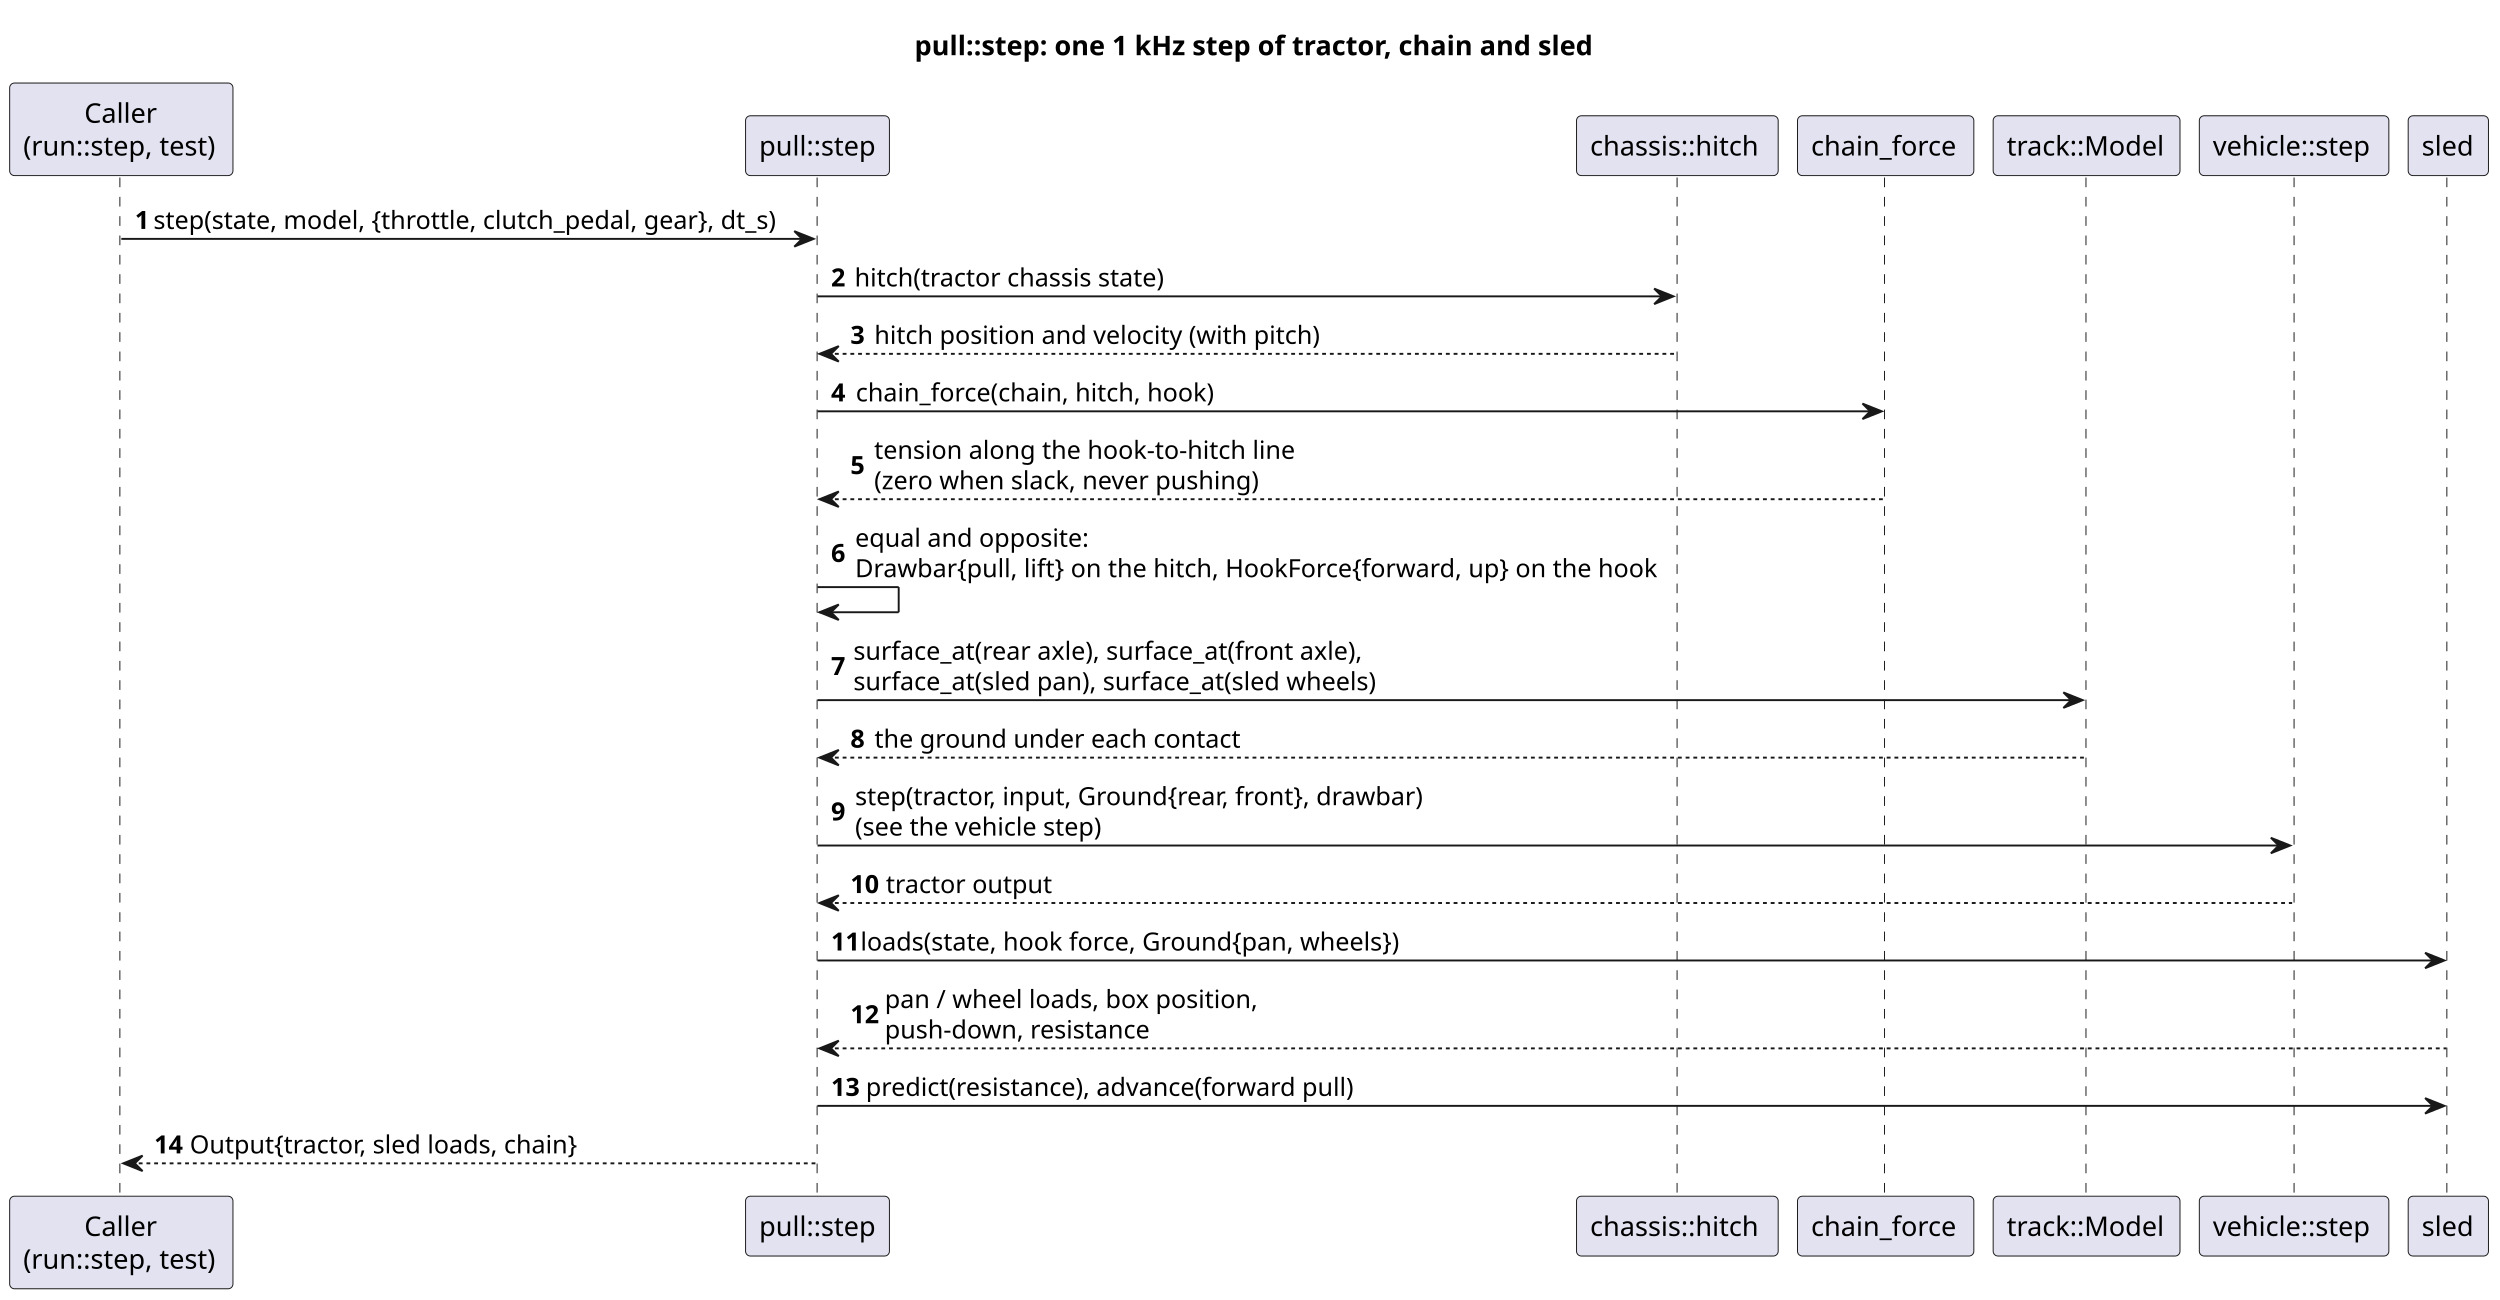
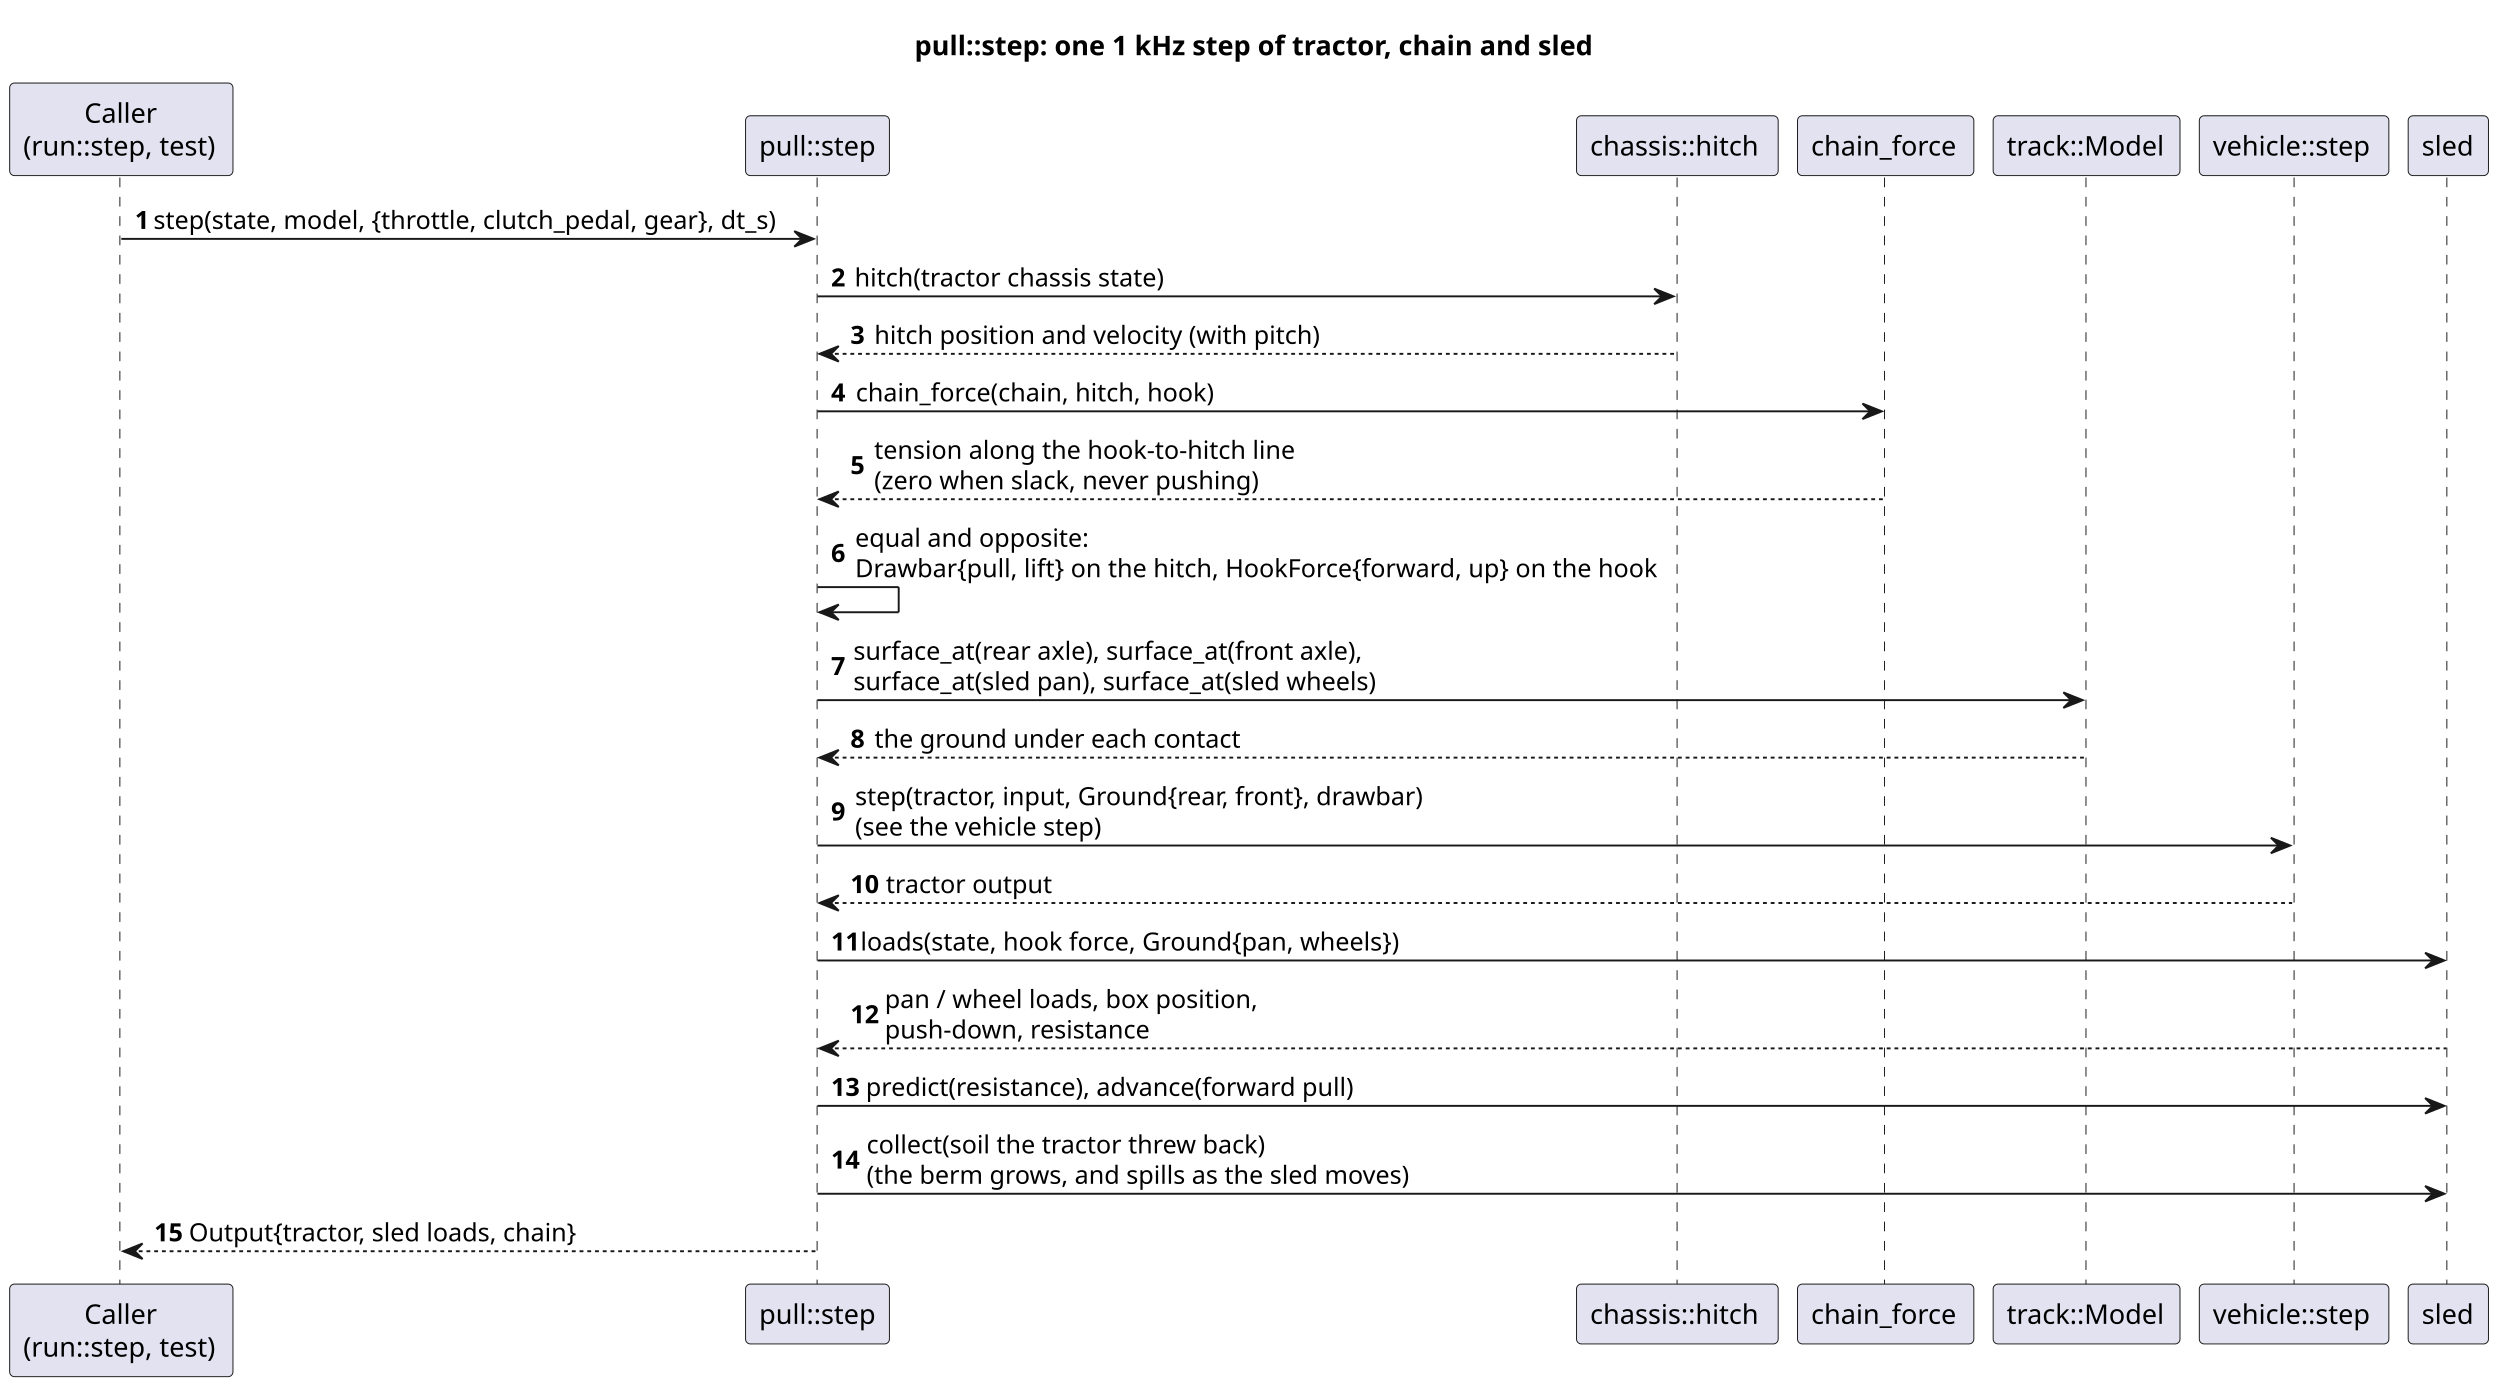
- <svg xmlns="http://www.w3.org/2000/svg" contentStyleType="text/css" height="672px" preserveAspectRatio="none" style="width:1293px;height:672px;background:#FFFFFF;" version="1.1" viewBox="0 0 1293 672" width="1293px" zoomAndPan="magnify">
+ <svg xmlns="http://www.w3.org/2000/svg" contentStyleType="text/css" height="718px" preserveAspectRatio="none" style="width:1293px;height:718px;background:#FFFFFF;" version="1.1" viewBox="0 0 1293 718" width="1293px" zoomAndPan="magnify">
  <defs />
  <g>
    <text fill="#000000" font-family="sans-serif" font-size="14" font-weight="bold" lengthAdjust="spacing" textLength="345.037" x="472.995" y="28.562">pull::step: one 1 kHz step of tractor, chain and sled</text>
-     <line style="stroke:#181818;stroke-width:0.5;stroke-dasharray:5.0,5.0;" x1="62" x2="62" y1="91.818" y2="619.679" />
-     <line style="stroke:#181818;stroke-width:0.5;stroke-dasharray:5.0,5.0;" x1="422.607" x2="422.607" y1="91.818" y2="619.679" />
-     <line style="stroke:#181818;stroke-width:0.5;stroke-dasharray:5.0,5.0;" x1="867.385" x2="867.385" y1="91.818" y2="619.679" />
-     <line style="stroke:#181818;stroke-width:0.5;stroke-dasharray:5.0,5.0;" x1="974.674" x2="974.674" y1="91.818" y2="619.679" />
-     <line style="stroke:#181818;stroke-width:0.5;stroke-dasharray:5.0,5.0;" x1="1078.865" x2="1078.865" y1="91.818" y2="619.679" />
-     <line style="stroke:#181818;stroke-width:0.5;stroke-dasharray:5.0,5.0;" x1="1186.491" x2="1186.491" y1="91.818" y2="619.679" />
-     <line style="stroke:#181818;stroke-width:0.5;stroke-dasharray:5.0,5.0;" x1="1265.512" x2="1265.512" y1="91.818" y2="619.679" />
+     <line style="stroke:#181818;stroke-width:0.5;stroke-dasharray:5.0,5.0;" x1="62" x2="62" y1="91.818" y2="665.138" />
+     <line style="stroke:#181818;stroke-width:0.5;stroke-dasharray:5.0,5.0;" x1="422.607" x2="422.607" y1="91.818" y2="665.138" />
+     <line style="stroke:#181818;stroke-width:0.5;stroke-dasharray:5.0,5.0;" x1="867.385" x2="867.385" y1="91.818" y2="665.138" />
+     <line style="stroke:#181818;stroke-width:0.5;stroke-dasharray:5.0,5.0;" x1="974.674" x2="974.674" y1="91.818" y2="665.138" />
+     <line style="stroke:#181818;stroke-width:0.5;stroke-dasharray:5.0,5.0;" x1="1078.865" x2="1078.865" y1="91.818" y2="665.138" />
+     <line style="stroke:#181818;stroke-width:0.5;stroke-dasharray:5.0,5.0;" x1="1186.491" x2="1186.491" y1="91.818" y2="665.138" />
+     <line style="stroke:#181818;stroke-width:0.5;stroke-dasharray:5.0,5.0;" x1="1265.512" x2="1265.512" y1="91.818" y2="665.138" />
    <rect fill="#E2E2F0" height="47.879" rx="2.5" ry="2.5" style="stroke:#181818;stroke-width:0.5;" width="115.486" x="5" y="42.94" />
    <text fill="#000000" font-family="sans-serif" font-size="14" lengthAdjust="spacing" textLength="38.302" x="43.592" y="63.502">Caller</text>
    <text fill="#000000" font-family="sans-serif" font-size="14" lengthAdjust="spacing" textLength="101.486" x="12" y="80.441">(run::step, test)</text>
-     <rect fill="#E2E2F0" height="47.879" rx="2.5" ry="2.5" style="stroke:#181818;stroke-width:0.5;" width="115.486" x="5" y="618.679" />
-     <text fill="#000000" font-family="sans-serif" font-size="14" lengthAdjust="spacing" textLength="38.302" x="43.592" y="639.241">Caller</text>
-     <text fill="#000000" font-family="sans-serif" font-size="14" lengthAdjust="spacing" textLength="101.486" x="12" y="656.181">(run::step, test)</text>
+     <rect fill="#E2E2F0" height="47.879" rx="2.5" ry="2.5" style="stroke:#181818;stroke-width:0.5;" width="115.486" x="5" y="664.138" />
+     <text fill="#000000" font-family="sans-serif" font-size="14" lengthAdjust="spacing" textLength="38.302" x="43.592" y="684.7">Caller</text>
+     <text fill="#000000" font-family="sans-serif" font-size="14" lengthAdjust="spacing" textLength="101.486" x="12" y="701.64">(run::step, test)</text>
    <rect fill="#E2E2F0" height="30.939" rx="2.5" ry="2.5" style="stroke:#181818;stroke-width:0.5;" width="74.402" x="385.607" y="59.879" />
    <text fill="#000000" font-family="sans-serif" font-size="14" lengthAdjust="spacing" textLength="60.402" x="392.607" y="80.441">pull::step</text>
-     <rect fill="#E2E2F0" height="30.939" rx="2.5" ry="2.5" style="stroke:#181818;stroke-width:0.5;" width="74.402" x="385.607" y="618.679" />
-     <text fill="#000000" font-family="sans-serif" font-size="14" lengthAdjust="spacing" textLength="60.402" x="392.607" y="639.241">pull::step</text>
+     <rect fill="#E2E2F0" height="30.939" rx="2.5" ry="2.5" style="stroke:#181818;stroke-width:0.5;" width="74.402" x="385.607" y="664.138" />
+     <text fill="#000000" font-family="sans-serif" font-size="14" lengthAdjust="spacing" textLength="60.402" x="392.607" y="684.7">pull::step</text>
    <rect fill="#E2E2F0" height="30.939" rx="2.5" ry="2.5" style="stroke:#181818;stroke-width:0.5;" width="104.289" x="815.385" y="59.879" />
    <text fill="#000000" font-family="sans-serif" font-size="14" lengthAdjust="spacing" textLength="90.289" x="822.385" y="80.441">chassis::hitch</text>
-     <rect fill="#E2E2F0" height="30.939" rx="2.5" ry="2.5" style="stroke:#181818;stroke-width:0.5;" width="104.289" x="815.385" y="618.679" />
-     <text fill="#000000" font-family="sans-serif" font-size="14" lengthAdjust="spacing" textLength="90.289" x="822.385" y="639.241">chassis::hitch</text>
+     <rect fill="#E2E2F0" height="30.939" rx="2.5" ry="2.5" style="stroke:#181818;stroke-width:0.5;" width="104.289" x="815.385" y="664.138" />
+     <text fill="#000000" font-family="sans-serif" font-size="14" lengthAdjust="spacing" textLength="90.289" x="822.385" y="684.7">chassis::hitch</text>
    <rect fill="#E2E2F0" height="30.939" rx="2.5" ry="2.5" style="stroke:#181818;stroke-width:0.5;" width="91.191" x="929.674" y="59.879" />
    <text fill="#000000" font-family="sans-serif" font-size="14" lengthAdjust="spacing" textLength="77.191" x="936.674" y="80.441">chain_force</text>
-     <rect fill="#E2E2F0" height="30.939" rx="2.5" ry="2.5" style="stroke:#181818;stroke-width:0.5;" width="91.191" x="929.674" y="618.679" />
-     <text fill="#000000" font-family="sans-serif" font-size="14" lengthAdjust="spacing" textLength="77.191" x="936.674" y="639.241">chain_force</text>
+     <rect fill="#E2E2F0" height="30.939" rx="2.5" ry="2.5" style="stroke:#181818;stroke-width:0.5;" width="91.191" x="929.674" y="664.138" />
+     <text fill="#000000" font-family="sans-serif" font-size="14" lengthAdjust="spacing" textLength="77.191" x="936.674" y="684.7">chain_force</text>
    <rect fill="#E2E2F0" height="30.939" rx="2.5" ry="2.5" style="stroke:#181818;stroke-width:0.5;" width="96.626" x="1030.865" y="59.879" />
    <text fill="#000000" font-family="sans-serif" font-size="14" lengthAdjust="spacing" textLength="82.626" x="1037.865" y="80.441">track::Model</text>
-     <rect fill="#E2E2F0" height="30.939" rx="2.5" ry="2.5" style="stroke:#181818;stroke-width:0.5;" width="96.626" x="1030.865" y="618.679" />
-     <text fill="#000000" font-family="sans-serif" font-size="14" lengthAdjust="spacing" textLength="82.626" x="1037.865" y="639.241">track::Model</text>
+     <rect fill="#E2E2F0" height="30.939" rx="2.5" ry="2.5" style="stroke:#181818;stroke-width:0.5;" width="96.626" x="1030.865" y="664.138" />
+     <text fill="#000000" font-family="sans-serif" font-size="14" lengthAdjust="spacing" textLength="82.626" x="1037.865" y="684.7">track::Model</text>
    <rect fill="#E2E2F0" height="30.939" rx="2.5" ry="2.5" style="stroke:#181818;stroke-width:0.5;" width="98.02" x="1137.491" y="59.879" />
    <text fill="#000000" font-family="sans-serif" font-size="14" lengthAdjust="spacing" textLength="84.02" x="1144.491" y="80.441">vehicle::step</text>
-     <rect fill="#E2E2F0" height="30.939" rx="2.5" ry="2.5" style="stroke:#181818;stroke-width:0.5;" width="98.02" x="1137.491" y="618.679" />
-     <text fill="#000000" font-family="sans-serif" font-size="14" lengthAdjust="spacing" textLength="84.02" x="1144.491" y="639.241">vehicle::step</text>
+     <rect fill="#E2E2F0" height="30.939" rx="2.5" ry="2.5" style="stroke:#181818;stroke-width:0.5;" width="98.02" x="1137.491" y="664.138" />
+     <text fill="#000000" font-family="sans-serif" font-size="14" lengthAdjust="spacing" textLength="84.02" x="1144.491" y="684.7">vehicle::step</text>
    <rect fill="#E2E2F0" height="30.939" rx="2.5" ry="2.5" style="stroke:#181818;stroke-width:0.5;" width="41.515" x="1245.512" y="59.879" />
    <text fill="#000000" font-family="sans-serif" font-size="14" lengthAdjust="spacing" textLength="27.515" x="1252.512" y="80.441">sled</text>
-     <rect fill="#E2E2F0" height="30.939" rx="2.5" ry="2.5" style="stroke:#181818;stroke-width:0.5;" width="41.515" x="1245.512" y="618.679" />
-     <text fill="#000000" font-family="sans-serif" font-size="14" lengthAdjust="spacing" textLength="27.515" x="1252.512" y="639.241">sled</text>
+     <rect fill="#E2E2F0" height="30.939" rx="2.5" ry="2.5" style="stroke:#181818;stroke-width:0.5;" width="41.515" x="1245.512" y="664.138" />
+     <text fill="#000000" font-family="sans-serif" font-size="14" lengthAdjust="spacing" textLength="27.515" x="1252.512" y="684.7">sled</text>
    <polygon fill="#181818" points="410.808,119.548,420.808,123.548,410.808,127.548,414.808,123.548" style="stroke:#181818;stroke-width:1.0;" />
    <line style="stroke:#181818;stroke-width:1.0;" x1="62.743" x2="416.808" y1="123.548" y2="123.548" />
    <text fill="#000000" font-family="sans-serif" font-size="13" font-weight="bold" lengthAdjust="spacing" textLength="5.605" x="69.743" y="118.412">1</text>
    <text fill="#000000" font-family="sans-serif" font-size="13" lengthAdjust="spacing" textLength="326.46" x="79.348" y="118.412">step(state, model, {throttle, clutch_pedal, gear}, dt_s)</text>
    <polygon fill="#181818" points="855.529,149.277,865.529,153.277,855.529,157.277,859.529,153.277" style="stroke:#181818;stroke-width:1.0;" />
    <line style="stroke:#181818;stroke-width:1.0;" x1="422.808" x2="861.529" y1="153.277" y2="153.277" />
    <text fill="#000000" font-family="sans-serif" font-size="13" font-weight="bold" lengthAdjust="spacing" textLength="8.188" x="429.808" y="148.142">2</text>
    <text fill="#000000" font-family="sans-serif" font-size="13" lengthAdjust="spacing" textLength="164.208" x="441.997" y="148.142">hitch(tractor chassis state)</text>
    <polygon fill="#181818" points="433.808,179.007,423.808,183.007,433.808,187.007,429.808,183.007" style="stroke:#181818;stroke-width:1.0;" />
    <line style="stroke:#181818;stroke-width:1.0;stroke-dasharray:2.0,2.0;" x1="427.808" x2="866.529" y1="183.007" y2="183.007" />
    <text fill="#000000" font-family="sans-serif" font-size="13" font-weight="bold" lengthAdjust="spacing" textLength="8.392" x="439.808" y="177.871">3</text>
    <text fill="#000000" font-family="sans-serif" font-size="13" lengthAdjust="spacing" textLength="233.714" x="452.2" y="177.871">hitch position and velocity (with pitch)</text>
    <polygon fill="#181818" points="963.269,208.736,973.269,212.736,963.269,216.736,967.269,212.736" style="stroke:#181818;stroke-width:1.0;" />
    <line style="stroke:#181818;stroke-width:1.0;" x1="422.808" x2="969.269" y1="212.736" y2="212.736" />
    <text fill="#000000" font-family="sans-serif" font-size="13" font-weight="bold" lengthAdjust="spacing" textLength="8.791" x="429.808" y="207.601">4</text>
    <text fill="#000000" font-family="sans-serif" font-size="13" lengthAdjust="spacing" textLength="189.82" x="442.6" y="207.601">chain_force(chain, hitch, hook)</text>
    <polygon fill="#181818" points="433.808,254.195,423.808,258.195,433.808,262.195,429.808,258.195" style="stroke:#181818;stroke-width:1.0;" />
    <line style="stroke:#181818;stroke-width:1.0;stroke-dasharray:2.0,2.0;" x1="427.808" x2="974.269" y1="258.195" y2="258.195" />
    <text fill="#000000" font-family="sans-serif" font-size="13" font-weight="bold" lengthAdjust="spacing" textLength="8.309" x="439.808" y="245.195">5</text>
    <text fill="#000000" font-family="sans-serif" font-size="13" lengthAdjust="spacing" textLength="219.216" x="452.117" y="237.33">tension along the hook-to-hitch line</text>
    <text fill="#000000" font-family="sans-serif" font-size="13" lengthAdjust="spacing" textLength="204.794" x="452.117" y="253.06">(zero when slack, never pushing)</text>
    <line style="stroke:#181818;stroke-width:1.0;" x1="422.808" x2="464.808" y1="303.654" y2="303.654" />
    <line style="stroke:#181818;stroke-width:1.0;" x1="464.808" x2="464.808" y1="303.654" y2="316.654" />
    <line style="stroke:#181818;stroke-width:1.0;" x1="423.808" x2="464.808" y1="316.654" y2="316.654" />
    <polygon fill="#181818" points="433.808,312.654,423.808,316.654,433.808,320.654,429.808,316.654" style="stroke:#181818;stroke-width:1.0;" />
    <text fill="#000000" font-family="sans-serif" font-size="13" font-weight="bold" lengthAdjust="spacing" textLength="8.442" x="429.808" y="290.654">6</text>
    <text fill="#000000" font-family="sans-serif" font-size="13" lengthAdjust="spacing" textLength="121.024" x="442.25" y="282.789">equal and opposite:</text>
    <text fill="#000000" font-family="sans-serif" font-size="13" lengthAdjust="spacing" textLength="418.279" x="442.25" y="298.519">Drawbar{pull, lift} on the hitch, HookForce{forward, up} on the hook</text>
    <polygon fill="#181818" points="1067.178,358.113,1077.178,362.113,1067.178,366.113,1071.178,362.113" style="stroke:#181818;stroke-width:1.0;" />
    <line style="stroke:#181818;stroke-width:1.0;" x1="422.808" x2="1073.178" y1="362.113" y2="362.113" />
    <text fill="#000000" font-family="sans-serif" font-size="13" font-weight="bold" lengthAdjust="spacing" textLength="7.56" x="429.808" y="349.113">7</text>
    <text fill="#000000" font-family="sans-serif" font-size="13" lengthAdjust="spacing" textLength="269.858" x="441.368" y="341.248">surface_at(rear axle), surface_at(front axle),</text>
    <text fill="#000000" font-family="sans-serif" font-size="13" lengthAdjust="spacing" textLength="279.297" x="441.368" y="356.978">surface_at(sled pan), surface_at(sled wheels)</text>
    <polygon fill="#181818" points="433.808,387.843,423.808,391.843,433.808,395.843,429.808,391.843" style="stroke:#181818;stroke-width:1.0;" />
    <line style="stroke:#181818;stroke-width:1.0;stroke-dasharray:2.0,2.0;" x1="427.808" x2="1078.178" y1="391.843" y2="391.843" />
    <text fill="#000000" font-family="sans-serif" font-size="13" font-weight="bold" lengthAdjust="spacing" textLength="8.461" x="439.808" y="386.707">8</text>
    <text fill="#000000" font-family="sans-serif" font-size="13" lengthAdjust="spacing" textLength="190.061" x="452.269" y="386.707">the ground under each contact</text>
    <polygon fill="#181818" points="1174.502,433.302,1184.502,437.302,1174.502,441.302,1178.502,437.302" style="stroke:#181818;stroke-width:1.0;" />
    <line style="stroke:#181818;stroke-width:1.0;" x1="422.808" x2="1180.502" y1="437.302" y2="437.302" />
    <text fill="#000000" font-family="sans-serif" font-size="13" font-weight="bold" lengthAdjust="spacing" textLength="8.442" x="429.808" y="424.301">9</text>
    <text fill="#000000" font-family="sans-serif" font-size="13" lengthAdjust="spacing" textLength="299.133" x="442.25" y="416.437">step(tractor, input, Ground{rear, front}, drawbar)</text>
    <text fill="#000000" font-family="sans-serif" font-size="13" lengthAdjust="spacing" textLength="132.52" x="442.25" y="432.166">(see the vehicle step)</text>
    <polygon fill="#181818" points="433.808,463.031,423.808,467.031,433.808,471.031,429.808,467.031" style="stroke:#181818;stroke-width:1.0;" />
    <line style="stroke:#181818;stroke-width:1.0;stroke-dasharray:2.0,2.0;" x1="427.808" x2="1185.502" y1="467.031" y2="467.031" />
    <text fill="#000000" font-family="sans-serif" font-size="13" font-weight="bold" lengthAdjust="spacing" textLength="14.371" x="439.808" y="461.896">10</text>
    <text fill="#000000" font-family="sans-serif" font-size="13" lengthAdjust="spacing" textLength="84.106" x="458.179" y="461.896">tractor output</text>
    <polygon fill="#181818" points="1254.269,492.761,1264.269,496.761,1254.269,500.761,1258.269,496.761" style="stroke:#181818;stroke-width:1.0;" />
    <line style="stroke:#181818;stroke-width:1.0;" x1="422.808" x2="1260.269" y1="496.761" y2="496.761" />
    <text fill="#000000" font-family="sans-serif" font-size="13" font-weight="bold" lengthAdjust="spacing" textLength="11.21" x="429.808" y="491.625">11</text>
    <text fill="#000000" font-family="sans-serif" font-size="13" lengthAdjust="spacing" textLength="284.807" x="445.018" y="491.625">loads(state, hook force, Ground{pan, wheels})</text>
    <polygon fill="#181818" points="433.808,538.22,423.808,542.22,433.808,546.22,429.808,542.22" style="stroke:#181818;stroke-width:1.0;" />
    <line style="stroke:#181818;stroke-width:1.0;stroke-dasharray:2.0,2.0;" x1="427.808" x2="1265.269" y1="542.22" y2="542.22" />
    <text fill="#000000" font-family="sans-serif" font-size="13" font-weight="bold" lengthAdjust="spacing" textLength="13.793" x="439.808" y="529.219">12</text>
    <text fill="#000000" font-family="sans-serif" font-size="13" lengthAdjust="spacing" textLength="194.587" x="457.602" y="521.355">pan / wheel loads, box position,</text>
    <text fill="#000000" font-family="sans-serif" font-size="13" lengthAdjust="spacing" textLength="141.235" x="457.602" y="537.084">push-down, resistance</text>
    <polygon fill="#181818" points="1254.269,567.949,1264.269,571.949,1254.269,575.949,1258.269,571.949" style="stroke:#181818;stroke-width:1.0;" />
    <line style="stroke:#181818;stroke-width:1.0;" x1="422.808" x2="1260.269" y1="571.949" y2="571.949" />
    <text fill="#000000" font-family="sans-serif" font-size="13" font-weight="bold" lengthAdjust="spacing" textLength="13.997" x="429.808" y="566.813">13</text>
    <text fill="#000000" font-family="sans-serif" font-size="13" lengthAdjust="spacing" textLength="259.619" x="447.805" y="566.813">predict(resistance), advance(forward pull)</text>
-     <polygon fill="#181818" points="73.743,597.679,63.743,601.679,73.743,605.679,69.743,601.679" style="stroke:#181818;stroke-width:1.0;" />
-     <line style="stroke:#181818;stroke-width:1.0;stroke-dasharray:2.0,2.0;" x1="67.743" x2="421.808" y1="601.679" y2="601.679" />
-     <text fill="#000000" font-family="sans-serif" font-size="13" font-weight="bold" lengthAdjust="spacing" textLength="14.396" x="79.743" y="596.543">14</text>
-     <text fill="#000000" font-family="sans-serif" font-size="13" lengthAdjust="spacing" textLength="203.995" x="98.14" y="596.543">Output{tractor, sled loads, chain}</text>
+     <polygon fill="#181818" points="1254.269,613.408,1264.269,617.408,1254.269,621.408,1258.269,617.408" style="stroke:#181818;stroke-width:1.0;" />
+     <line style="stroke:#181818;stroke-width:1.0;" x1="422.808" x2="1260.269" y1="617.408" y2="617.408" />
+     <text fill="#000000" font-family="sans-serif" font-size="13" font-weight="bold" lengthAdjust="spacing" textLength="14.396" x="429.808" y="604.408">14</text>
+     <text fill="#000000" font-family="sans-serif" font-size="13" lengthAdjust="spacing" textLength="211.047" x="448.205" y="596.543">collect(soil the tractor threw back)</text>
+     <text fill="#000000" font-family="sans-serif" font-size="13" lengthAdjust="spacing" textLength="286.209" x="448.205" y="612.273">(the berm grows, and spills as the sled moves)</text>
+     <polygon fill="#181818" points="73.743,643.138,63.743,647.138,73.743,651.138,69.743,647.138" style="stroke:#181818;stroke-width:1.0;" />
+     <line style="stroke:#181818;stroke-width:1.0;stroke-dasharray:2.0,2.0;" x1="67.743" x2="421.808" y1="647.138" y2="647.138" />
+     <text fill="#000000" font-family="sans-serif" font-size="13" font-weight="bold" lengthAdjust="spacing" textLength="13.914" x="79.743" y="642.002">15</text>
+     <text fill="#000000" font-family="sans-serif" font-size="13" lengthAdjust="spacing" textLength="203.995" x="97.657" y="642.002">Output{tractor, sled loads, chain}</text>
  </g>
</svg>
